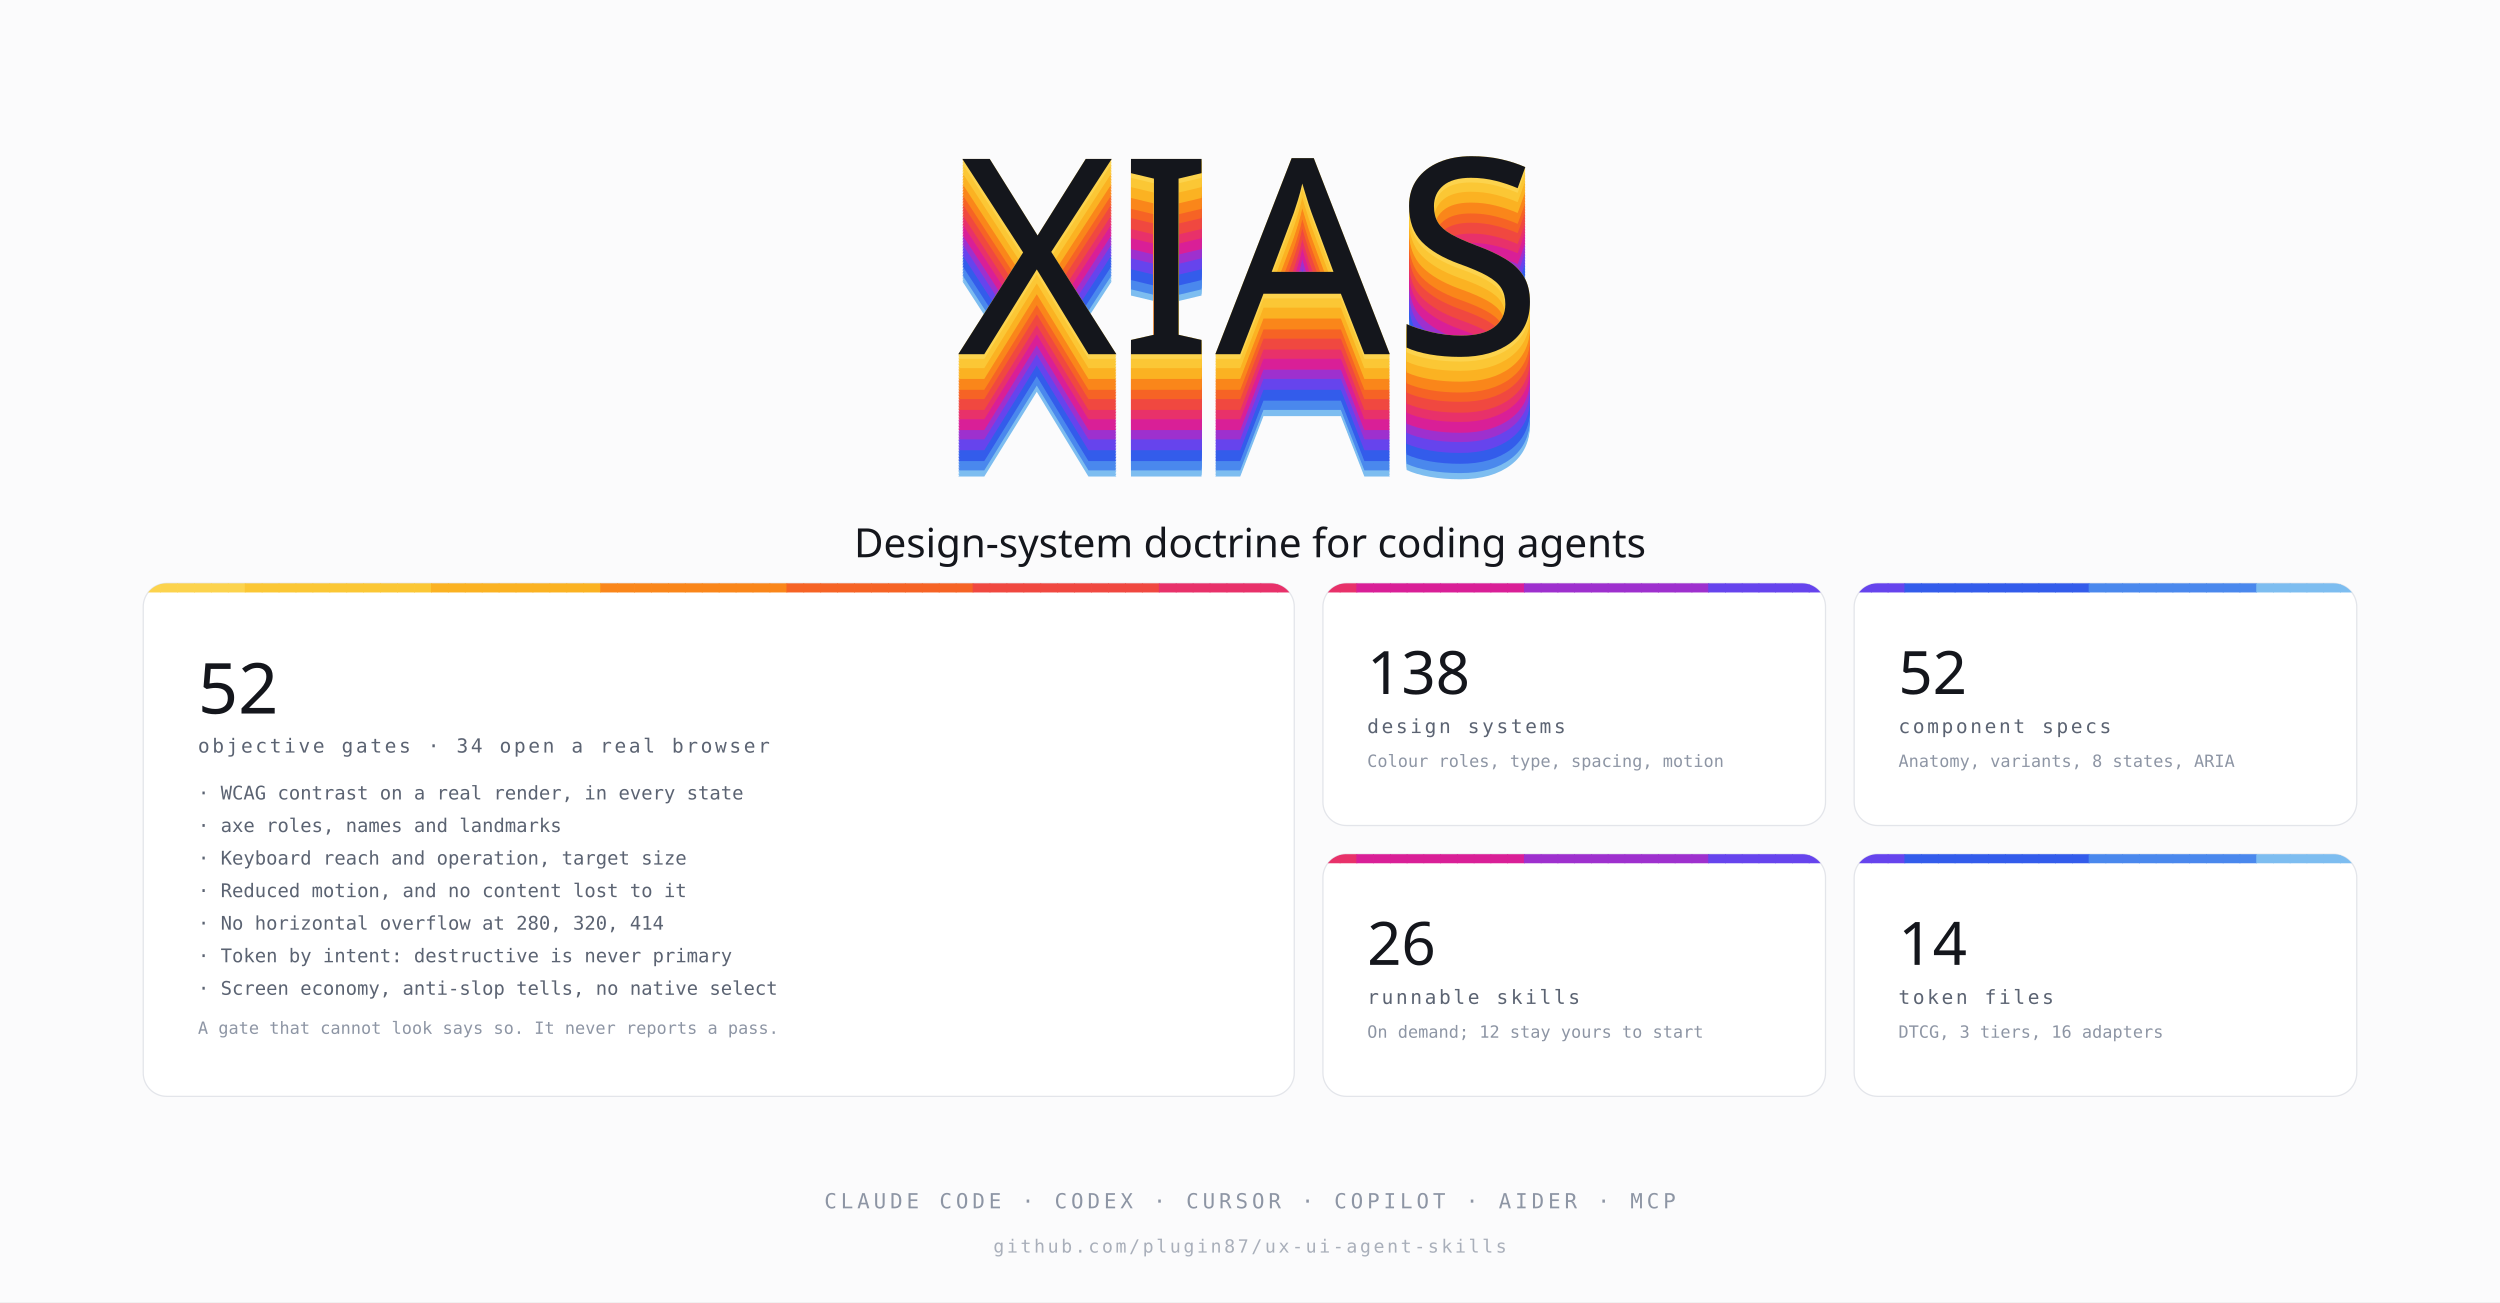
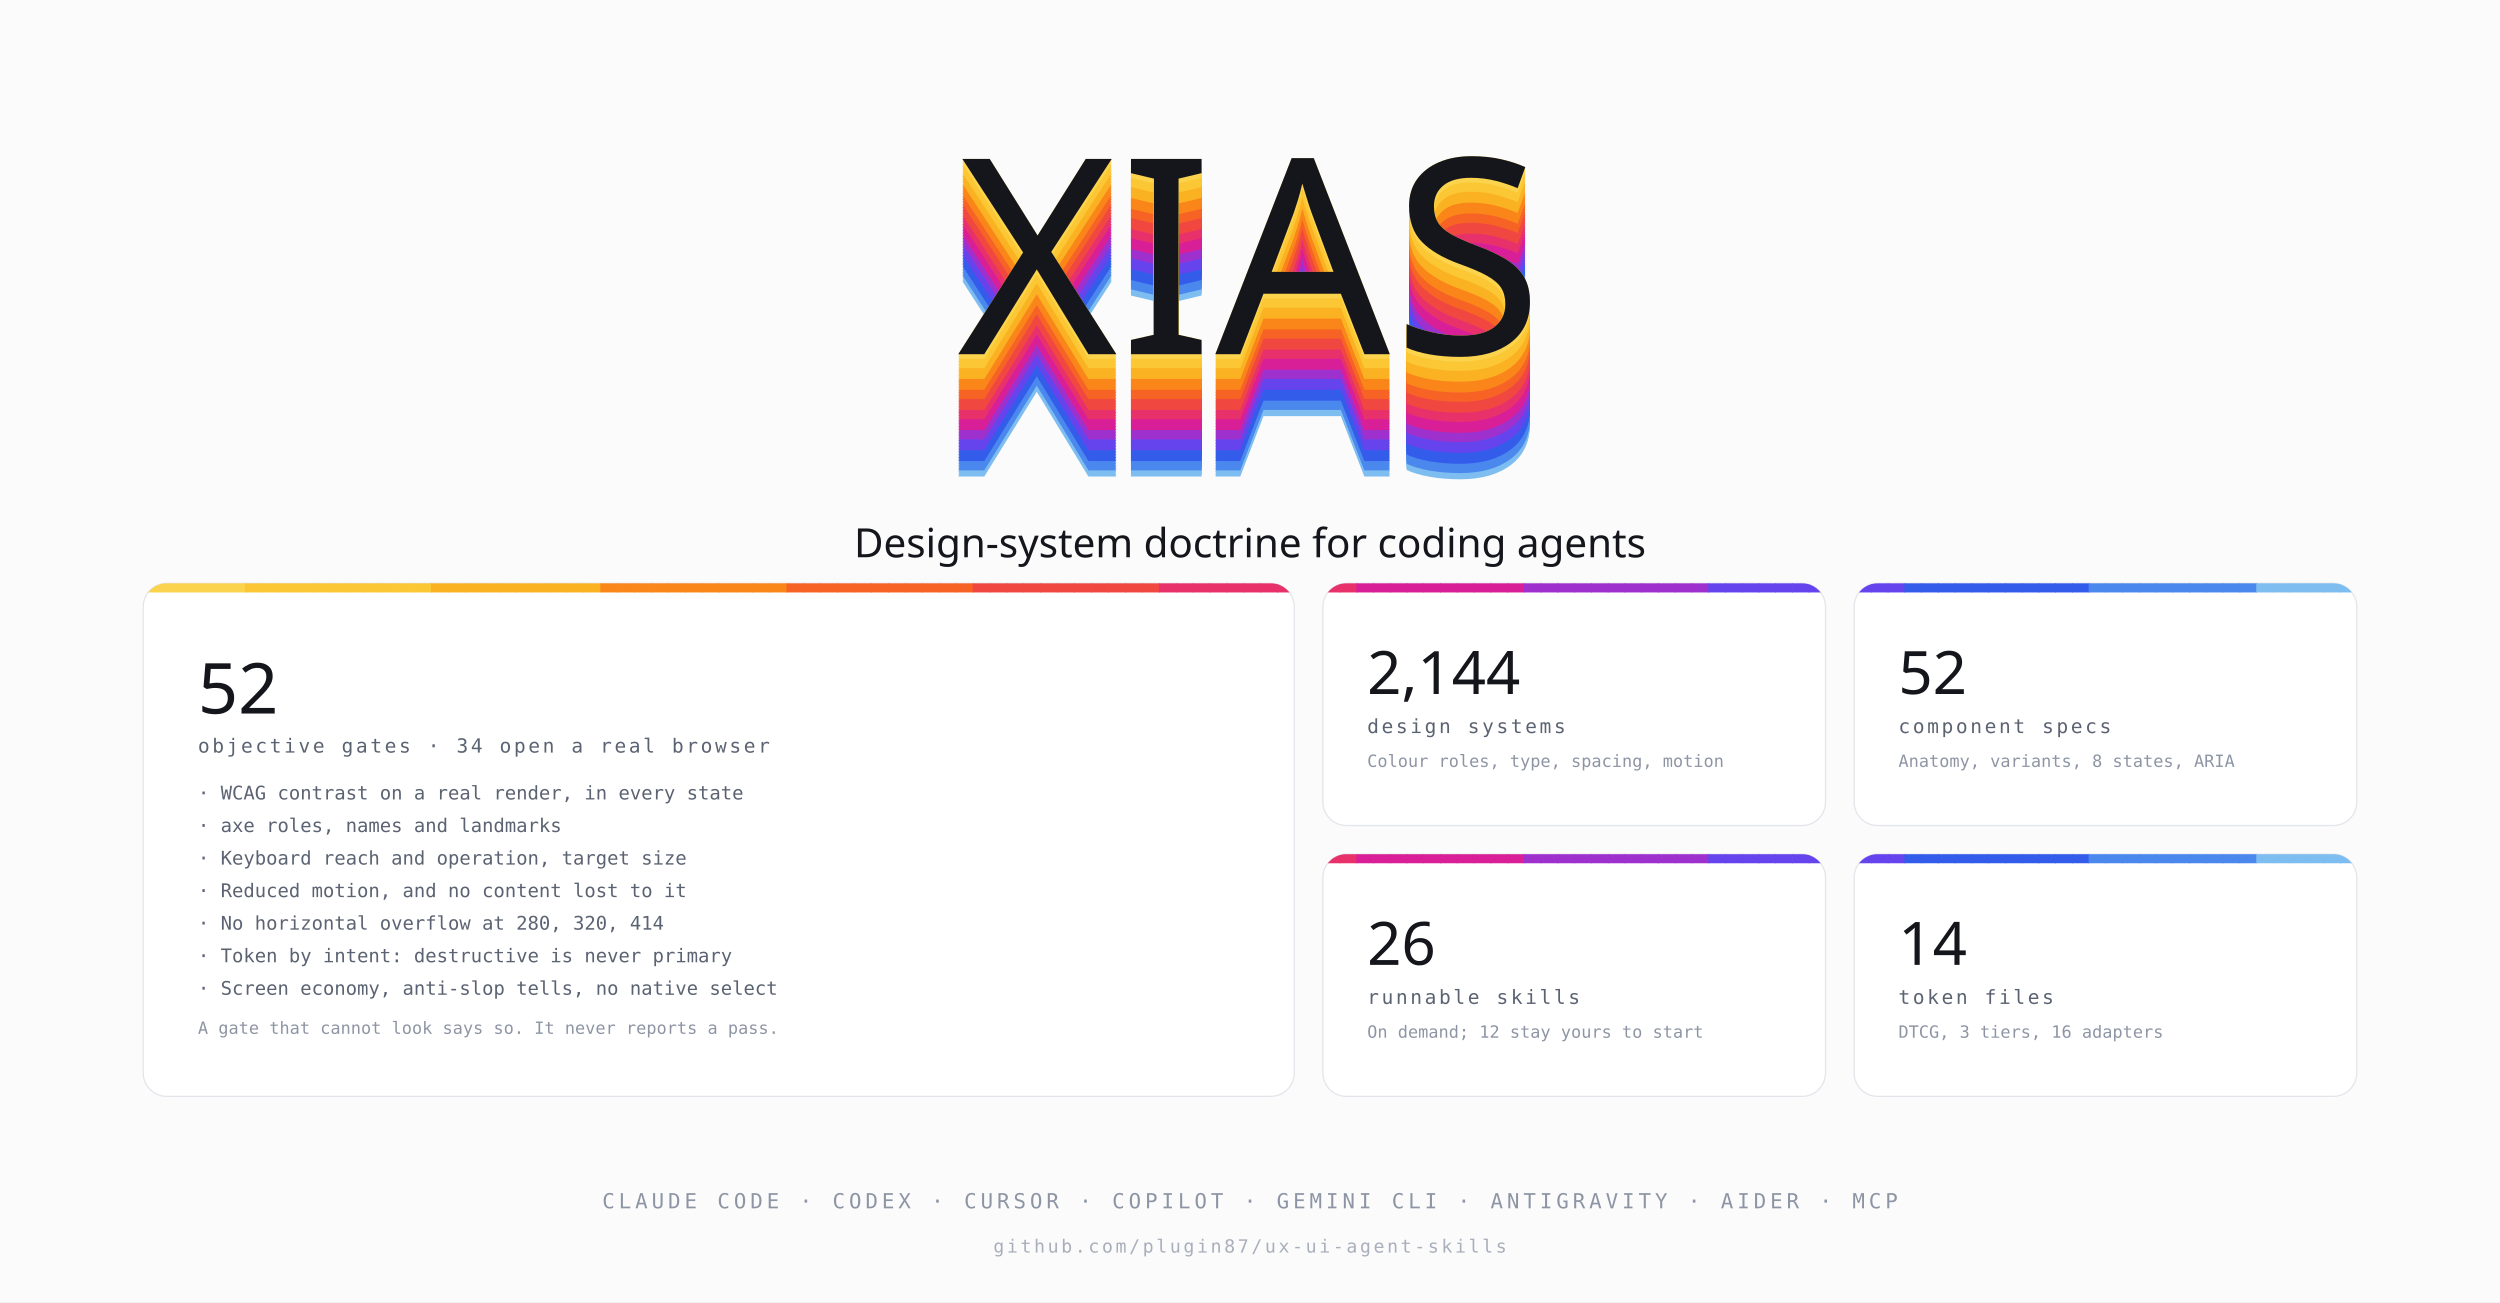
<svg xmlns="http://www.w3.org/2000/svg" viewBox="0 0 1920 1000" width="1920" height="1000" role="img" aria-label="XIAS - design-system doctrine for coding agents and the 52 gates that check their work">
  <defs>
    <clipPath id="clip-l0">
      <rect x="1016" y="448" width="386" height="186" rx="18" />
    </clipPath>
    <clipPath id="clip-l1">
      <rect x="1424" y="448" width="386" height="186" rx="18" />
    </clipPath>
    <clipPath id="clip-l2">
      <rect x="1016" y="656" width="386" height="186" rx="18" />
    </clipPath>
    <clipPath id="clip-l3">
      <rect x="1424" y="656" width="386" height="186" rx="18" />
    </clipPath>
    <clipPath id="clip-l4">
      <rect x="110" y="448" width="884" height="394" rx="18" />
    </clipPath>
  </defs>
  <rect width="1920" height="1000" fill="#fbfbfc" />
  <text x="960" y="366.00" text-anchor="middle" font-family="'Arial Rounded MT Bold','Arial Rounded Bold','Avenir Next',system-ui,sans-serif" font-size="210" letter-spacing="2" fill="#7dbdf0">XIAS</text>
  <text x="960" y="364.81" text-anchor="middle" font-family="'Arial Rounded MT Bold','Arial Rounded Bold','Avenir Next',system-ui,sans-serif" font-size="210" letter-spacing="2" fill="#7dbdf0">XIAS</text>
  <text x="960" y="363.62" text-anchor="middle" font-family="'Arial Rounded MT Bold','Arial Rounded Bold','Avenir Next',system-ui,sans-serif" font-size="210" letter-spacing="2" fill="#7dbdf0">XIAS</text>
  <text x="960" y="362.43" text-anchor="middle" font-family="'Arial Rounded MT Bold','Arial Rounded Bold','Avenir Next',system-ui,sans-serif" font-size="210" letter-spacing="2" fill="#7dbdf0">XIAS</text>
  <text x="960" y="361.24" text-anchor="middle" font-family="'Arial Rounded MT Bold','Arial Rounded Bold','Avenir Next',system-ui,sans-serif" font-size="210" letter-spacing="2" fill="#4a88ed">XIAS</text>
  <text x="960" y="360.05" text-anchor="middle" font-family="'Arial Rounded MT Bold','Arial Rounded Bold','Avenir Next',system-ui,sans-serif" font-size="210" letter-spacing="2" fill="#4a88ed">XIAS</text>
  <text x="960" y="358.86" text-anchor="middle" font-family="'Arial Rounded MT Bold','Arial Rounded Bold','Avenir Next',system-ui,sans-serif" font-size="210" letter-spacing="2" fill="#4a88ed">XIAS</text>
  <text x="960" y="357.67" text-anchor="middle" font-family="'Arial Rounded MT Bold','Arial Rounded Bold','Avenir Next',system-ui,sans-serif" font-size="210" letter-spacing="2" fill="#4a88ed">XIAS</text>
  <text x="960" y="356.48" text-anchor="middle" font-family="'Arial Rounded MT Bold','Arial Rounded Bold','Avenir Next',system-ui,sans-serif" font-size="210" letter-spacing="2" fill="#4a88ed">XIAS</text>
  <text x="960" y="355.29" text-anchor="middle" font-family="'Arial Rounded MT Bold','Arial Rounded Bold','Avenir Next',system-ui,sans-serif" font-size="210" letter-spacing="2" fill="#4a88ed">XIAS</text>
  <text x="960" y="354.10" text-anchor="middle" font-family="'Arial Rounded MT Bold','Arial Rounded Bold','Avenir Next',system-ui,sans-serif" font-size="210" letter-spacing="2" fill="#335ceb">XIAS</text>
  <text x="960" y="352.91" text-anchor="middle" font-family="'Arial Rounded MT Bold','Arial Rounded Bold','Avenir Next',system-ui,sans-serif" font-size="210" letter-spacing="2" fill="#335ceb">XIAS</text>
  <text x="960" y="351.72" text-anchor="middle" font-family="'Arial Rounded MT Bold','Arial Rounded Bold','Avenir Next',system-ui,sans-serif" font-size="210" letter-spacing="2" fill="#335ceb">XIAS</text>
  <text x="960" y="350.53" text-anchor="middle" font-family="'Arial Rounded MT Bold','Arial Rounded Bold','Avenir Next',system-ui,sans-serif" font-size="210" letter-spacing="2" fill="#335ceb">XIAS</text>
  <text x="960" y="349.34" text-anchor="middle" font-family="'Arial Rounded MT Bold','Arial Rounded Bold','Avenir Next',system-ui,sans-serif" font-size="210" letter-spacing="2" fill="#335ceb">XIAS</text>
  <text x="960" y="348.15" text-anchor="middle" font-family="'Arial Rounded MT Bold','Arial Rounded Bold','Avenir Next',system-ui,sans-serif" font-size="210" letter-spacing="2" fill="#335ceb">XIAS</text>
  <text x="960" y="346.96" text-anchor="middle" font-family="'Arial Rounded MT Bold','Arial Rounded Bold','Avenir Next',system-ui,sans-serif" font-size="210" letter-spacing="2" fill="#335ceb">XIAS</text>
  <text x="960" y="345.77" text-anchor="middle" font-family="'Arial Rounded MT Bold','Arial Rounded Bold','Avenir Next',system-ui,sans-serif" font-size="210" letter-spacing="2" fill="#6644ed">XIAS</text>
  <text x="960" y="344.58" text-anchor="middle" font-family="'Arial Rounded MT Bold','Arial Rounded Bold','Avenir Next',system-ui,sans-serif" font-size="210" letter-spacing="2" fill="#6644ed">XIAS</text>
  <text x="960" y="343.39" text-anchor="middle" font-family="'Arial Rounded MT Bold','Arial Rounded Bold','Avenir Next',system-ui,sans-serif" font-size="210" letter-spacing="2" fill="#6644ed">XIAS</text>
  <text x="960" y="342.20" text-anchor="middle" font-family="'Arial Rounded MT Bold','Arial Rounded Bold','Avenir Next',system-ui,sans-serif" font-size="210" letter-spacing="2" fill="#6644ed">XIAS</text>
  <text x="960" y="341.01" text-anchor="middle" font-family="'Arial Rounded MT Bold','Arial Rounded Bold','Avenir Next',system-ui,sans-serif" font-size="210" letter-spacing="2" fill="#6644ed">XIAS</text>
  <text x="960" y="339.82" text-anchor="middle" font-family="'Arial Rounded MT Bold','Arial Rounded Bold','Avenir Next',system-ui,sans-serif" font-size="210" letter-spacing="2" fill="#6644ed">XIAS</text>
  <text x="960" y="338.63" text-anchor="middle" font-family="'Arial Rounded MT Bold','Arial Rounded Bold','Avenir Next',system-ui,sans-serif" font-size="210" letter-spacing="2" fill="#6644ed">XIAS</text>
  <text x="960" y="337.44" text-anchor="middle" font-family="'Arial Rounded MT Bold','Arial Rounded Bold','Avenir Next',system-ui,sans-serif" font-size="210" letter-spacing="2" fill="#9e30ce">XIAS</text>
  <text x="960" y="336.25" text-anchor="middle" font-family="'Arial Rounded MT Bold','Arial Rounded Bold','Avenir Next',system-ui,sans-serif" font-size="210" letter-spacing="2" fill="#9e30ce">XIAS</text>
  <text x="960" y="335.06" text-anchor="middle" font-family="'Arial Rounded MT Bold','Arial Rounded Bold','Avenir Next',system-ui,sans-serif" font-size="210" letter-spacing="2" fill="#9e30ce">XIAS</text>
  <text x="960" y="333.87" text-anchor="middle" font-family="'Arial Rounded MT Bold','Arial Rounded Bold','Avenir Next',system-ui,sans-serif" font-size="210" letter-spacing="2" fill="#9e30ce">XIAS</text>
  <text x="960" y="332.68" text-anchor="middle" font-family="'Arial Rounded MT Bold','Arial Rounded Bold','Avenir Next',system-ui,sans-serif" font-size="210" letter-spacing="2" fill="#9e30ce">XIAS</text>
  <text x="960" y="331.49" text-anchor="middle" font-family="'Arial Rounded MT Bold','Arial Rounded Bold','Avenir Next',system-ui,sans-serif" font-size="210" letter-spacing="2" fill="#9e30ce">XIAS</text>
  <text x="960" y="330.30" text-anchor="middle" font-family="'Arial Rounded MT Bold','Arial Rounded Bold','Avenir Next',system-ui,sans-serif" font-size="210" letter-spacing="2" fill="#d91f97">XIAS</text>
  <text x="960" y="329.11" text-anchor="middle" font-family="'Arial Rounded MT Bold','Arial Rounded Bold','Avenir Next',system-ui,sans-serif" font-size="210" letter-spacing="2" fill="#d91f97">XIAS</text>
  <text x="960" y="327.92" text-anchor="middle" font-family="'Arial Rounded MT Bold','Arial Rounded Bold','Avenir Next',system-ui,sans-serif" font-size="210" letter-spacing="2" fill="#d91f97">XIAS</text>
  <text x="960" y="326.73" text-anchor="middle" font-family="'Arial Rounded MT Bold','Arial Rounded Bold','Avenir Next',system-ui,sans-serif" font-size="210" letter-spacing="2" fill="#d91f97">XIAS</text>
  <text x="960" y="325.54" text-anchor="middle" font-family="'Arial Rounded MT Bold','Arial Rounded Bold','Avenir Next',system-ui,sans-serif" font-size="210" letter-spacing="2" fill="#d91f97">XIAS</text>
  <text x="960" y="324.35" text-anchor="middle" font-family="'Arial Rounded MT Bold','Arial Rounded Bold','Avenir Next',system-ui,sans-serif" font-size="210" letter-spacing="2" fill="#d91f97">XIAS</text>
  <text x="960" y="323.16" text-anchor="middle" font-family="'Arial Rounded MT Bold','Arial Rounded Bold','Avenir Next',system-ui,sans-serif" font-size="210" letter-spacing="2" fill="#d91f97">XIAS</text>
  <text x="960" y="321.97" text-anchor="middle" font-family="'Arial Rounded MT Bold','Arial Rounded Bold','Avenir Next',system-ui,sans-serif" font-size="210" letter-spacing="2" fill="#e8316a">XIAS</text>
  <text x="960" y="320.78" text-anchor="middle" font-family="'Arial Rounded MT Bold','Arial Rounded Bold','Avenir Next',system-ui,sans-serif" font-size="210" letter-spacing="2" fill="#e8316a">XIAS</text>
  <text x="960" y="319.59" text-anchor="middle" font-family="'Arial Rounded MT Bold','Arial Rounded Bold','Avenir Next',system-ui,sans-serif" font-size="210" letter-spacing="2" fill="#e8316a">XIAS</text>
  <text x="960" y="318.41" text-anchor="middle" font-family="'Arial Rounded MT Bold','Arial Rounded Bold','Avenir Next',system-ui,sans-serif" font-size="210" letter-spacing="2" fill="#e8316a">XIAS</text>
  <text x="960" y="317.22" text-anchor="middle" font-family="'Arial Rounded MT Bold','Arial Rounded Bold','Avenir Next',system-ui,sans-serif" font-size="210" letter-spacing="2" fill="#e8316a">XIAS</text>
  <text x="960" y="316.03" text-anchor="middle" font-family="'Arial Rounded MT Bold','Arial Rounded Bold','Avenir Next',system-ui,sans-serif" font-size="210" letter-spacing="2" fill="#e8316a">XIAS</text>
  <text x="960" y="314.84" text-anchor="middle" font-family="'Arial Rounded MT Bold','Arial Rounded Bold','Avenir Next',system-ui,sans-serif" font-size="210" letter-spacing="2" fill="#f04840">XIAS</text>
  <text x="960" y="313.65" text-anchor="middle" font-family="'Arial Rounded MT Bold','Arial Rounded Bold','Avenir Next',system-ui,sans-serif" font-size="210" letter-spacing="2" fill="#f04840">XIAS</text>
  <text x="960" y="312.46" text-anchor="middle" font-family="'Arial Rounded MT Bold','Arial Rounded Bold','Avenir Next',system-ui,sans-serif" font-size="210" letter-spacing="2" fill="#f04840">XIAS</text>
  <text x="960" y="311.27" text-anchor="middle" font-family="'Arial Rounded MT Bold','Arial Rounded Bold','Avenir Next',system-ui,sans-serif" font-size="210" letter-spacing="2" fill="#f04840">XIAS</text>
  <text x="960" y="310.08" text-anchor="middle" font-family="'Arial Rounded MT Bold','Arial Rounded Bold','Avenir Next',system-ui,sans-serif" font-size="210" letter-spacing="2" fill="#f04840">XIAS</text>
  <text x="960" y="308.89" text-anchor="middle" font-family="'Arial Rounded MT Bold','Arial Rounded Bold','Avenir Next',system-ui,sans-serif" font-size="210" letter-spacing="2" fill="#f04840">XIAS</text>
  <text x="960" y="307.70" text-anchor="middle" font-family="'Arial Rounded MT Bold','Arial Rounded Bold','Avenir Next',system-ui,sans-serif" font-size="210" letter-spacing="2" fill="#f04840">XIAS</text>
  <text x="960" y="306.51" text-anchor="middle" font-family="'Arial Rounded MT Bold','Arial Rounded Bold','Avenir Next',system-ui,sans-serif" font-size="210" letter-spacing="2" fill="#f66325">XIAS</text>
  <text x="960" y="305.32" text-anchor="middle" font-family="'Arial Rounded MT Bold','Arial Rounded Bold','Avenir Next',system-ui,sans-serif" font-size="210" letter-spacing="2" fill="#f66325">XIAS</text>
  <text x="960" y="304.13" text-anchor="middle" font-family="'Arial Rounded MT Bold','Arial Rounded Bold','Avenir Next',system-ui,sans-serif" font-size="210" letter-spacing="2" fill="#f66325">XIAS</text>
  <text x="960" y="302.94" text-anchor="middle" font-family="'Arial Rounded MT Bold','Arial Rounded Bold','Avenir Next',system-ui,sans-serif" font-size="210" letter-spacing="2" fill="#f66325">XIAS</text>
  <text x="960" y="301.75" text-anchor="middle" font-family="'Arial Rounded MT Bold','Arial Rounded Bold','Avenir Next',system-ui,sans-serif" font-size="210" letter-spacing="2" fill="#f66325">XIAS</text>
  <text x="960" y="300.56" text-anchor="middle" font-family="'Arial Rounded MT Bold','Arial Rounded Bold','Avenir Next',system-ui,sans-serif" font-size="210" letter-spacing="2" fill="#f66325">XIAS</text>
  <text x="960" y="299.37" text-anchor="middle" font-family="'Arial Rounded MT Bold','Arial Rounded Bold','Avenir Next',system-ui,sans-serif" font-size="210" letter-spacing="2" fill="#fa861a">XIAS</text>
  <text x="960" y="298.18" text-anchor="middle" font-family="'Arial Rounded MT Bold','Arial Rounded Bold','Avenir Next',system-ui,sans-serif" font-size="210" letter-spacing="2" fill="#fa861a">XIAS</text>
  <text x="960" y="296.99" text-anchor="middle" font-family="'Arial Rounded MT Bold','Arial Rounded Bold','Avenir Next',system-ui,sans-serif" font-size="210" letter-spacing="2" fill="#fa861a">XIAS</text>
  <text x="960" y="295.80" text-anchor="middle" font-family="'Arial Rounded MT Bold','Arial Rounded Bold','Avenir Next',system-ui,sans-serif" font-size="210" letter-spacing="2" fill="#fa861a">XIAS</text>
  <text x="960" y="294.61" text-anchor="middle" font-family="'Arial Rounded MT Bold','Arial Rounded Bold','Avenir Next',system-ui,sans-serif" font-size="210" letter-spacing="2" fill="#fa861a">XIAS</text>
  <text x="960" y="293.42" text-anchor="middle" font-family="'Arial Rounded MT Bold','Arial Rounded Bold','Avenir Next',system-ui,sans-serif" font-size="210" letter-spacing="2" fill="#fa861a">XIAS</text>
  <text x="960" y="292.23" text-anchor="middle" font-family="'Arial Rounded MT Bold','Arial Rounded Bold','Avenir Next',system-ui,sans-serif" font-size="210" letter-spacing="2" fill="#fa861a">XIAS</text>
  <text x="960" y="291.04" text-anchor="middle" font-family="'Arial Rounded MT Bold','Arial Rounded Bold','Avenir Next',system-ui,sans-serif" font-size="210" letter-spacing="2" fill="#fbb222">XIAS</text>
  <text x="960" y="289.85" text-anchor="middle" font-family="'Arial Rounded MT Bold','Arial Rounded Bold','Avenir Next',system-ui,sans-serif" font-size="210" letter-spacing="2" fill="#fbb222">XIAS</text>
  <text x="960" y="288.66" text-anchor="middle" font-family="'Arial Rounded MT Bold','Arial Rounded Bold','Avenir Next',system-ui,sans-serif" font-size="210" letter-spacing="2" fill="#fbb222">XIAS</text>
  <text x="960" y="287.47" text-anchor="middle" font-family="'Arial Rounded MT Bold','Arial Rounded Bold','Avenir Next',system-ui,sans-serif" font-size="210" letter-spacing="2" fill="#fbb222">XIAS</text>
  <text x="960" y="286.28" text-anchor="middle" font-family="'Arial Rounded MT Bold','Arial Rounded Bold','Avenir Next',system-ui,sans-serif" font-size="210" letter-spacing="2" fill="#fbb222">XIAS</text>
  <text x="960" y="285.09" text-anchor="middle" font-family="'Arial Rounded MT Bold','Arial Rounded Bold','Avenir Next',system-ui,sans-serif" font-size="210" letter-spacing="2" fill="#fbb222">XIAS</text>
  <text x="960" y="283.90" text-anchor="middle" font-family="'Arial Rounded MT Bold','Arial Rounded Bold','Avenir Next',system-ui,sans-serif" font-size="210" letter-spacing="2" fill="#fbb222">XIAS</text>
  <text x="960" y="282.71" text-anchor="middle" font-family="'Arial Rounded MT Bold','Arial Rounded Bold','Avenir Next',system-ui,sans-serif" font-size="210" letter-spacing="2" fill="#fbc735">XIAS</text>
  <text x="960" y="281.52" text-anchor="middle" font-family="'Arial Rounded MT Bold','Arial Rounded Bold','Avenir Next',system-ui,sans-serif" font-size="210" letter-spacing="2" fill="#fbc735">XIAS</text>
  <text x="960" y="280.33" text-anchor="middle" font-family="'Arial Rounded MT Bold','Arial Rounded Bold','Avenir Next',system-ui,sans-serif" font-size="210" letter-spacing="2" fill="#fbc735">XIAS</text>
  <text x="960" y="279.14" text-anchor="middle" font-family="'Arial Rounded MT Bold','Arial Rounded Bold','Avenir Next',system-ui,sans-serif" font-size="210" letter-spacing="2" fill="#fbc735">XIAS</text>
  <text x="960" y="277.95" text-anchor="middle" font-family="'Arial Rounded MT Bold','Arial Rounded Bold','Avenir Next',system-ui,sans-serif" font-size="210" letter-spacing="2" fill="#fbc735">XIAS</text>
  <text x="960" y="276.76" text-anchor="middle" font-family="'Arial Rounded MT Bold','Arial Rounded Bold','Avenir Next',system-ui,sans-serif" font-size="210" letter-spacing="2" fill="#fbc735">XIAS</text>
  <text x="960" y="275.57" text-anchor="middle" font-family="'Arial Rounded MT Bold','Arial Rounded Bold','Avenir Next',system-ui,sans-serif" font-size="210" letter-spacing="2" fill="#fcd34d">XIAS</text>
  <text x="960" y="274.38" text-anchor="middle" font-family="'Arial Rounded MT Bold','Arial Rounded Bold','Avenir Next',system-ui,sans-serif" font-size="210" letter-spacing="2" fill="#fcd34d">XIAS</text>
  <text x="960" y="273.19" text-anchor="middle" font-family="'Arial Rounded MT Bold','Arial Rounded Bold','Avenir Next',system-ui,sans-serif" font-size="210" letter-spacing="2" fill="#fcd34d">XIAS</text>
  <text x="960" y="272.00" text-anchor="middle" font-family="'Arial Rounded MT Bold','Arial Rounded Bold','Avenir Next',system-ui,sans-serif" font-size="210" letter-spacing="2" fill="#fcd34d">XIAS</text>
  <text x="960" y="272" text-anchor="middle" font-family="'Arial Rounded MT Bold','Arial Rounded Bold','Avenir Next',system-ui,sans-serif" font-size="210" letter-spacing="2" fill="#14161c">XIAS</text>
  <text x="960" y="428" text-anchor="middle" font-family="'Arial Rounded MT Bold','Arial Rounded Bold','Avenir Next',system-ui,sans-serif" font-size="31" fill="#14161c">Design-system doctrine for coding agents</text>
  <rect x="110" y="448" width="884" height="394" rx="18" fill="#ffffff" stroke="#e3e5ea" />
  <g clip-path="url(#clip-l4)">
    <rect x="110.0" y="448" width="13.6" height="7" fill="#fcd34d" />
    <rect x="123.0" y="448" width="13.6" height="7" fill="#fcd34d" />
    <rect x="136.0" y="448" width="13.6" height="7" fill="#fcd34d" />
    <rect x="149.0" y="448" width="13.6" height="7" fill="#fcd34d" />
    <rect x="162.0" y="448" width="13.6" height="7" fill="#fcd34d" />
    <rect x="175.0" y="448" width="13.6" height="7" fill="#fcd34d" />
    <rect x="188.0" y="448" width="13.6" height="7" fill="#fbc735" />
    <rect x="201.0" y="448" width="13.6" height="7" fill="#fbc735" />
    <rect x="214.0" y="448" width="13.6" height="7" fill="#fbc735" />
    <rect x="227.0" y="448" width="13.6" height="7" fill="#fbc735" />
    <rect x="240.0" y="448" width="13.6" height="7" fill="#fbc735" />
    <rect x="253.0" y="448" width="13.6" height="7" fill="#fbc735" />
    <rect x="266.0" y="448" width="13.6" height="7" fill="#fbc735" />
    <rect x="279.0" y="448" width="13.6" height="7" fill="#fbc735" />
    <rect x="292.0" y="448" width="13.6" height="7" fill="#fbc735" />
    <rect x="305.0" y="448" width="13.6" height="7" fill="#fbc735" />
    <rect x="318.0" y="448" width="13.6" height="7" fill="#fbc735" />
    <rect x="331.0" y="448" width="13.6" height="7" fill="#fbb222" />
    <rect x="344.0" y="448" width="13.6" height="7" fill="#fbb222" />
    <rect x="357.0" y="448" width="13.6" height="7" fill="#fbb222" />
    <rect x="370.0" y="448" width="13.6" height="7" fill="#fbb222" />
    <rect x="383.0" y="448" width="13.6" height="7" fill="#fbb222" />
    <rect x="396.0" y="448" width="13.6" height="7" fill="#fbb222" />
    <rect x="409.0" y="448" width="13.6" height="7" fill="#fbb222" />
    <rect x="422.0" y="448" width="13.6" height="7" fill="#fbb222" />
    <rect x="435.0" y="448" width="13.6" height="7" fill="#fbb222" />
    <rect x="448.0" y="448" width="13.6" height="7" fill="#fbb222" />
    <rect x="461.0" y="448" width="13.6" height="7" fill="#fa861a" />
    <rect x="474.0" y="448" width="13.6" height="7" fill="#fa861a" />
    <rect x="487.0" y="448" width="13.6" height="7" fill="#fa861a" />
    <rect x="500.0" y="448" width="13.6" height="7" fill="#fa861a" />
    <rect x="513.0" y="448" width="13.6" height="7" fill="#fa861a" />
    <rect x="526.0" y="448" width="13.6" height="7" fill="#fa861a" />
    <rect x="539.0" y="448" width="13.6" height="7" fill="#fa861a" />
    <rect x="552.0" y="448" width="13.6" height="7" fill="#fa861a" />
    <rect x="565.0" y="448" width="13.6" height="7" fill="#fa861a" />
    <rect x="578.0" y="448" width="13.6" height="7" fill="#fa861a" />
    <rect x="591.0" y="448" width="13.6" height="7" fill="#fa861a" />
    <rect x="604.0" y="448" width="13.6" height="7" fill="#f66325" />
    <rect x="617.0" y="448" width="13.6" height="7" fill="#f66325" />
    <rect x="630.0" y="448" width="13.6" height="7" fill="#f66325" />
    <rect x="643.0" y="448" width="13.6" height="7" fill="#f66325" />
    <rect x="656.0" y="448" width="13.6" height="7" fill="#f66325" />
    <rect x="669.0" y="448" width="13.6" height="7" fill="#f66325" />
    <rect x="682.0" y="448" width="13.6" height="7" fill="#f66325" />
    <rect x="695.0" y="448" width="13.6" height="7" fill="#f66325" />
    <rect x="708.0" y="448" width="13.6" height="7" fill="#f66325" />
    <rect x="721.0" y="448" width="13.6" height="7" fill="#f66325" />
    <rect x="734.0" y="448" width="13.6" height="7" fill="#f66325" />
    <rect x="747.0" y="448" width="13.6" height="7" fill="#f04840" />
    <rect x="760.0" y="448" width="13.6" height="7" fill="#f04840" />
    <rect x="773.0" y="448" width="13.6" height="7" fill="#f04840" />
    <rect x="786.0" y="448" width="13.6" height="7" fill="#f04840" />
    <rect x="799.0" y="448" width="13.6" height="7" fill="#f04840" />
    <rect x="812.0" y="448" width="13.6" height="7" fill="#f04840" />
    <rect x="825.0" y="448" width="13.6" height="7" fill="#f04840" />
    <rect x="838.0" y="448" width="13.6" height="7" fill="#f04840" />
    <rect x="851.0" y="448" width="13.6" height="7" fill="#f04840" />
    <rect x="864.0" y="448" width="13.6" height="7" fill="#f04840" />
    <rect x="877.0" y="448" width="13.6" height="7" fill="#f04840" />
    <rect x="890.0" y="448" width="13.6" height="7" fill="#e8316a" />
    <rect x="903.0" y="448" width="13.6" height="7" fill="#e8316a" />
    <rect x="916.0" y="448" width="13.6" height="7" fill="#e8316a" />
    <rect x="929.0" y="448" width="13.6" height="7" fill="#e8316a" />
    <rect x="942.0" y="448" width="13.6" height="7" fill="#e8316a" />
    <rect x="955.0" y="448" width="13.6" height="7" fill="#e8316a" />
    <rect x="968.0" y="448" width="13.6" height="7" fill="#e8316a" />
    <rect x="981.0" y="448" width="13.6" height="7" fill="#e8316a" />
  </g>
  <text x="152" y="548" font-family="'Arial Rounded MT Bold','Arial Rounded Bold','Avenir Next',system-ui,sans-serif" font-size="54" fill="#14161c">52</text>
  <text x="152" y="578" font-family="ui-monospace, 'SF Mono', Menlo, monospace" font-size="15" letter-spacing="2" fill="#5b6372">objective gates · 34 open a real browser</text>
  <text x="152" y="614" font-family="ui-monospace, 'SF Mono', Menlo, monospace" font-size="14.5" fill="#5b6372">· WCAG contrast on a real render, in every state</text>
  <text x="152" y="639" font-family="ui-monospace, 'SF Mono', Menlo, monospace" font-size="14.5" fill="#5b6372">· axe roles, names and landmarks</text>
  <text x="152" y="664" font-family="ui-monospace, 'SF Mono', Menlo, monospace" font-size="14.5" fill="#5b6372">· Keyboard reach and operation, target size</text>
  <text x="152" y="689" font-family="ui-monospace, 'SF Mono', Menlo, monospace" font-size="14.5" fill="#5b6372">· Reduced motion, and no content lost to it</text>
  <text x="152" y="714" font-family="ui-monospace, 'SF Mono', Menlo, monospace" font-size="14.5" fill="#5b6372">· No horizontal overflow at 280, 320, 414</text>
  <text x="152" y="739" font-family="ui-monospace, 'SF Mono', Menlo, monospace" font-size="14.5" fill="#5b6372">· Token by intent: destructive is never primary</text>
  <text x="152" y="764" font-family="ui-monospace, 'SF Mono', Menlo, monospace" font-size="14.5" fill="#5b6372">· Screen economy, anti-slop tells, no native select</text>
  <text x="152" y="794" font-family="ui-monospace, 'SF Mono', Menlo, monospace" font-size="13" fill="#8d95a4">A gate that cannot look says so. It never reports a pass.</text>
  <rect x="1016" y="448" width="386" height="186" rx="18" fill="#ffffff" stroke="#e3e5ea" />
  <g clip-path="url(#clip-l0)">
    <rect x="1016.0" y="448" width="13.5" height="7" fill="#e8316a" />
    <rect x="1028.9" y="448" width="13.5" height="7" fill="#e8316a" />
    <rect x="1041.7" y="448" width="13.5" height="7" fill="#d91f97" />
    <rect x="1054.6" y="448" width="13.5" height="7" fill="#d91f97" />
    <rect x="1067.5" y="448" width="13.5" height="7" fill="#d91f97" />
    <rect x="1080.3" y="448" width="13.5" height="7" fill="#d91f97" />
    <rect x="1093.2" y="448" width="13.5" height="7" fill="#d91f97" />
    <rect x="1106.1" y="448" width="13.5" height="7" fill="#d91f97" />
    <rect x="1118.9" y="448" width="13.5" height="7" fill="#d91f97" />
    <rect x="1131.8" y="448" width="13.5" height="7" fill="#d91f97" />
    <rect x="1144.7" y="448" width="13.5" height="7" fill="#d91f97" />
    <rect x="1157.5" y="448" width="13.5" height="7" fill="#d91f97" />
    <rect x="1170.4" y="448" width="13.5" height="7" fill="#9e30ce" />
    <rect x="1183.3" y="448" width="13.5" height="7" fill="#9e30ce" />
    <rect x="1196.1" y="448" width="13.5" height="7" fill="#9e30ce" />
    <rect x="1209.0" y="448" width="13.5" height="7" fill="#9e30ce" />
    <rect x="1221.9" y="448" width="13.5" height="7" fill="#9e30ce" />
    <rect x="1234.7" y="448" width="13.5" height="7" fill="#9e30ce" />
    <rect x="1247.6" y="448" width="13.5" height="7" fill="#9e30ce" />
    <rect x="1260.5" y="448" width="13.5" height="7" fill="#9e30ce" />
    <rect x="1273.3" y="448" width="13.5" height="7" fill="#9e30ce" />
    <rect x="1286.2" y="448" width="13.5" height="7" fill="#9e30ce" />
    <rect x="1299.1" y="448" width="13.5" height="7" fill="#9e30ce" />
    <rect x="1311.9" y="448" width="13.5" height="7" fill="#6644ed" />
    <rect x="1324.8" y="448" width="13.5" height="7" fill="#6644ed" />
    <rect x="1337.7" y="448" width="13.5" height="7" fill="#6644ed" />
    <rect x="1350.5" y="448" width="13.5" height="7" fill="#6644ed" />
    <rect x="1363.4" y="448" width="13.5" height="7" fill="#6644ed" />
    <rect x="1376.3" y="448" width="13.5" height="7" fill="#6644ed" />
    <rect x="1389.1" y="448" width="13.5" height="7" fill="#6644ed" />
  </g>
-   <text x="1050" y="533" font-family="'Arial Rounded MT Bold','Arial Rounded Bold','Avenir Next',system-ui,sans-serif" font-size="46" fill="#14161c">138</text>
+   <text x="1050" y="533" font-family="'Arial Rounded MT Bold','Arial Rounded Bold','Avenir Next',system-ui,sans-serif" font-size="46" fill="#14161c">2,144</text>
  <text x="1050" y="563" font-family="ui-monospace, 'SF Mono', Menlo, monospace" font-size="15" letter-spacing="2" fill="#5b6372">design systems</text>
  <text x="1050" y="589" font-family="ui-monospace, 'SF Mono', Menlo, monospace" font-size="13" fill="#8d95a4">Colour roles, type, spacing, motion</text>
  <rect x="1424" y="448" width="386" height="186" rx="18" fill="#ffffff" stroke="#e3e5ea" />
  <g clip-path="url(#clip-l1)">
    <rect x="1424.0" y="448" width="13.5" height="7" fill="#6644ed" />
    <rect x="1436.9" y="448" width="13.5" height="7" fill="#6644ed" />
    <rect x="1449.7" y="448" width="13.5" height="7" fill="#6644ed" />
    <rect x="1462.6" y="448" width="13.5" height="7" fill="#335ceb" />
    <rect x="1475.5" y="448" width="13.5" height="7" fill="#335ceb" />
    <rect x="1488.3" y="448" width="13.5" height="7" fill="#335ceb" />
    <rect x="1501.2" y="448" width="13.5" height="7" fill="#335ceb" />
    <rect x="1514.1" y="448" width="13.5" height="7" fill="#335ceb" />
    <rect x="1526.9" y="448" width="13.5" height="7" fill="#335ceb" />
    <rect x="1539.8" y="448" width="13.5" height="7" fill="#335ceb" />
    <rect x="1552.7" y="448" width="13.5" height="7" fill="#335ceb" />
    <rect x="1565.5" y="448" width="13.5" height="7" fill="#335ceb" />
    <rect x="1578.4" y="448" width="13.5" height="7" fill="#335ceb" />
    <rect x="1591.3" y="448" width="13.5" height="7" fill="#335ceb" />
    <rect x="1604.1" y="448" width="13.5" height="7" fill="#4a88ed" />
    <rect x="1617.0" y="448" width="13.5" height="7" fill="#4a88ed" />
    <rect x="1629.9" y="448" width="13.5" height="7" fill="#4a88ed" />
    <rect x="1642.7" y="448" width="13.5" height="7" fill="#4a88ed" />
    <rect x="1655.6" y="448" width="13.5" height="7" fill="#4a88ed" />
    <rect x="1668.5" y="448" width="13.5" height="7" fill="#4a88ed" />
    <rect x="1681.3" y="448" width="13.5" height="7" fill="#4a88ed" />
    <rect x="1694.2" y="448" width="13.5" height="7" fill="#4a88ed" />
    <rect x="1707.1" y="448" width="13.5" height="7" fill="#4a88ed" />
    <rect x="1719.9" y="448" width="13.5" height="7" fill="#4a88ed" />
    <rect x="1732.8" y="448" width="13.5" height="7" fill="#7dbdf0" />
    <rect x="1745.7" y="448" width="13.5" height="7" fill="#7dbdf0" />
    <rect x="1758.5" y="448" width="13.5" height="7" fill="#7dbdf0" />
    <rect x="1771.4" y="448" width="13.5" height="7" fill="#7dbdf0" />
    <rect x="1784.3" y="448" width="13.5" height="7" fill="#7dbdf0" />
    <rect x="1797.1" y="448" width="13.5" height="7" fill="#7dbdf0" />
  </g>
  <text x="1458" y="533" font-family="'Arial Rounded MT Bold','Arial Rounded Bold','Avenir Next',system-ui,sans-serif" font-size="46" fill="#14161c">52</text>
  <text x="1458" y="563" font-family="ui-monospace, 'SF Mono', Menlo, monospace" font-size="15" letter-spacing="2" fill="#5b6372">component specs</text>
  <text x="1458" y="589" font-family="ui-monospace, 'SF Mono', Menlo, monospace" font-size="13" fill="#8d95a4">Anatomy, variants, 8 states, ARIA</text>
  <rect x="1016" y="656" width="386" height="186" rx="18" fill="#ffffff" stroke="#e3e5ea" />
  <g clip-path="url(#clip-l2)">
    <rect x="1016.0" y="656" width="13.5" height="7" fill="#e8316a" />
    <rect x="1028.9" y="656" width="13.5" height="7" fill="#e8316a" />
    <rect x="1041.7" y="656" width="13.5" height="7" fill="#d91f97" />
    <rect x="1054.6" y="656" width="13.5" height="7" fill="#d91f97" />
    <rect x="1067.5" y="656" width="13.5" height="7" fill="#d91f97" />
    <rect x="1080.3" y="656" width="13.5" height="7" fill="#d91f97" />
    <rect x="1093.2" y="656" width="13.5" height="7" fill="#d91f97" />
    <rect x="1106.1" y="656" width="13.5" height="7" fill="#d91f97" />
    <rect x="1118.9" y="656" width="13.5" height="7" fill="#d91f97" />
    <rect x="1131.8" y="656" width="13.5" height="7" fill="#d91f97" />
    <rect x="1144.7" y="656" width="13.5" height="7" fill="#d91f97" />
    <rect x="1157.5" y="656" width="13.5" height="7" fill="#d91f97" />
    <rect x="1170.4" y="656" width="13.5" height="7" fill="#9e30ce" />
    <rect x="1183.3" y="656" width="13.5" height="7" fill="#9e30ce" />
    <rect x="1196.1" y="656" width="13.5" height="7" fill="#9e30ce" />
    <rect x="1209.0" y="656" width="13.5" height="7" fill="#9e30ce" />
    <rect x="1221.9" y="656" width="13.5" height="7" fill="#9e30ce" />
    <rect x="1234.7" y="656" width="13.5" height="7" fill="#9e30ce" />
    <rect x="1247.6" y="656" width="13.5" height="7" fill="#9e30ce" />
    <rect x="1260.5" y="656" width="13.5" height="7" fill="#9e30ce" />
    <rect x="1273.3" y="656" width="13.5" height="7" fill="#9e30ce" />
    <rect x="1286.2" y="656" width="13.5" height="7" fill="#9e30ce" />
    <rect x="1299.1" y="656" width="13.5" height="7" fill="#9e30ce" />
    <rect x="1311.9" y="656" width="13.5" height="7" fill="#6644ed" />
    <rect x="1324.8" y="656" width="13.5" height="7" fill="#6644ed" />
    <rect x="1337.7" y="656" width="13.5" height="7" fill="#6644ed" />
    <rect x="1350.5" y="656" width="13.5" height="7" fill="#6644ed" />
    <rect x="1363.4" y="656" width="13.5" height="7" fill="#6644ed" />
    <rect x="1376.3" y="656" width="13.5" height="7" fill="#6644ed" />
    <rect x="1389.1" y="656" width="13.5" height="7" fill="#6644ed" />
  </g>
  <text x="1050" y="741" font-family="'Arial Rounded MT Bold','Arial Rounded Bold','Avenir Next',system-ui,sans-serif" font-size="46" fill="#14161c">26</text>
  <text x="1050" y="771" font-family="ui-monospace, 'SF Mono', Menlo, monospace" font-size="15" letter-spacing="2" fill="#5b6372">runnable skills</text>
  <text x="1050" y="797" font-family="ui-monospace, 'SF Mono', Menlo, monospace" font-size="13" fill="#8d95a4">On demand; 12 stay yours to start</text>
  <rect x="1424" y="656" width="386" height="186" rx="18" fill="#ffffff" stroke="#e3e5ea" />
  <g clip-path="url(#clip-l3)">
    <rect x="1424.0" y="656" width="13.5" height="7" fill="#6644ed" />
    <rect x="1436.9" y="656" width="13.5" height="7" fill="#6644ed" />
    <rect x="1449.7" y="656" width="13.5" height="7" fill="#6644ed" />
    <rect x="1462.6" y="656" width="13.5" height="7" fill="#335ceb" />
    <rect x="1475.5" y="656" width="13.5" height="7" fill="#335ceb" />
    <rect x="1488.3" y="656" width="13.5" height="7" fill="#335ceb" />
    <rect x="1501.2" y="656" width="13.5" height="7" fill="#335ceb" />
    <rect x="1514.1" y="656" width="13.5" height="7" fill="#335ceb" />
    <rect x="1526.9" y="656" width="13.5" height="7" fill="#335ceb" />
    <rect x="1539.8" y="656" width="13.5" height="7" fill="#335ceb" />
    <rect x="1552.7" y="656" width="13.5" height="7" fill="#335ceb" />
    <rect x="1565.5" y="656" width="13.5" height="7" fill="#335ceb" />
    <rect x="1578.4" y="656" width="13.5" height="7" fill="#335ceb" />
    <rect x="1591.3" y="656" width="13.5" height="7" fill="#335ceb" />
    <rect x="1604.1" y="656" width="13.5" height="7" fill="#4a88ed" />
    <rect x="1617.0" y="656" width="13.5" height="7" fill="#4a88ed" />
    <rect x="1629.9" y="656" width="13.5" height="7" fill="#4a88ed" />
    <rect x="1642.7" y="656" width="13.5" height="7" fill="#4a88ed" />
    <rect x="1655.6" y="656" width="13.5" height="7" fill="#4a88ed" />
    <rect x="1668.5" y="656" width="13.5" height="7" fill="#4a88ed" />
    <rect x="1681.3" y="656" width="13.5" height="7" fill="#4a88ed" />
    <rect x="1694.2" y="656" width="13.5" height="7" fill="#4a88ed" />
    <rect x="1707.1" y="656" width="13.5" height="7" fill="#4a88ed" />
    <rect x="1719.9" y="656" width="13.5" height="7" fill="#4a88ed" />
    <rect x="1732.8" y="656" width="13.5" height="7" fill="#7dbdf0" />
    <rect x="1745.7" y="656" width="13.5" height="7" fill="#7dbdf0" />
    <rect x="1758.5" y="656" width="13.5" height="7" fill="#7dbdf0" />
    <rect x="1771.4" y="656" width="13.5" height="7" fill="#7dbdf0" />
    <rect x="1784.3" y="656" width="13.5" height="7" fill="#7dbdf0" />
    <rect x="1797.1" y="656" width="13.5" height="7" fill="#7dbdf0" />
  </g>
  <text x="1458" y="741" font-family="'Arial Rounded MT Bold','Arial Rounded Bold','Avenir Next',system-ui,sans-serif" font-size="46" fill="#14161c">14</text>
  <text x="1458" y="771" font-family="ui-monospace, 'SF Mono', Menlo, monospace" font-size="15" letter-spacing="2" fill="#5b6372">token files</text>
  <text x="1458" y="797" font-family="ui-monospace, 'SF Mono', Menlo, monospace" font-size="13" fill="#8d95a4">DTCG, 3 tiers, 16 adapters</text>
-   <text x="960" y="928" text-anchor="middle" font-family="ui-monospace, 'SF Mono', Menlo, monospace" font-size="16" letter-spacing="3" fill="#8d95a4">CLAUDE CODE · CODEX · CURSOR · COPILOT · AIDER · MCP</text>
+   <text x="960" y="928" text-anchor="middle" font-family="ui-monospace, 'SF Mono', Menlo, monospace" font-size="16" letter-spacing="3" fill="#8d95a4">CLAUDE CODE · CODEX · CURSOR · COPILOT · GEMINI CLI · ANTIGRAVITY · AIDER · MCP</text>
  <text x="960" y="962" text-anchor="middle" font-family="ui-monospace, 'SF Mono', Menlo, monospace" font-size="14" letter-spacing="2" fill="#8d95a4" opacity=".75">github.com/plugin87/ux-ui-agent-skills</text>
</svg>
